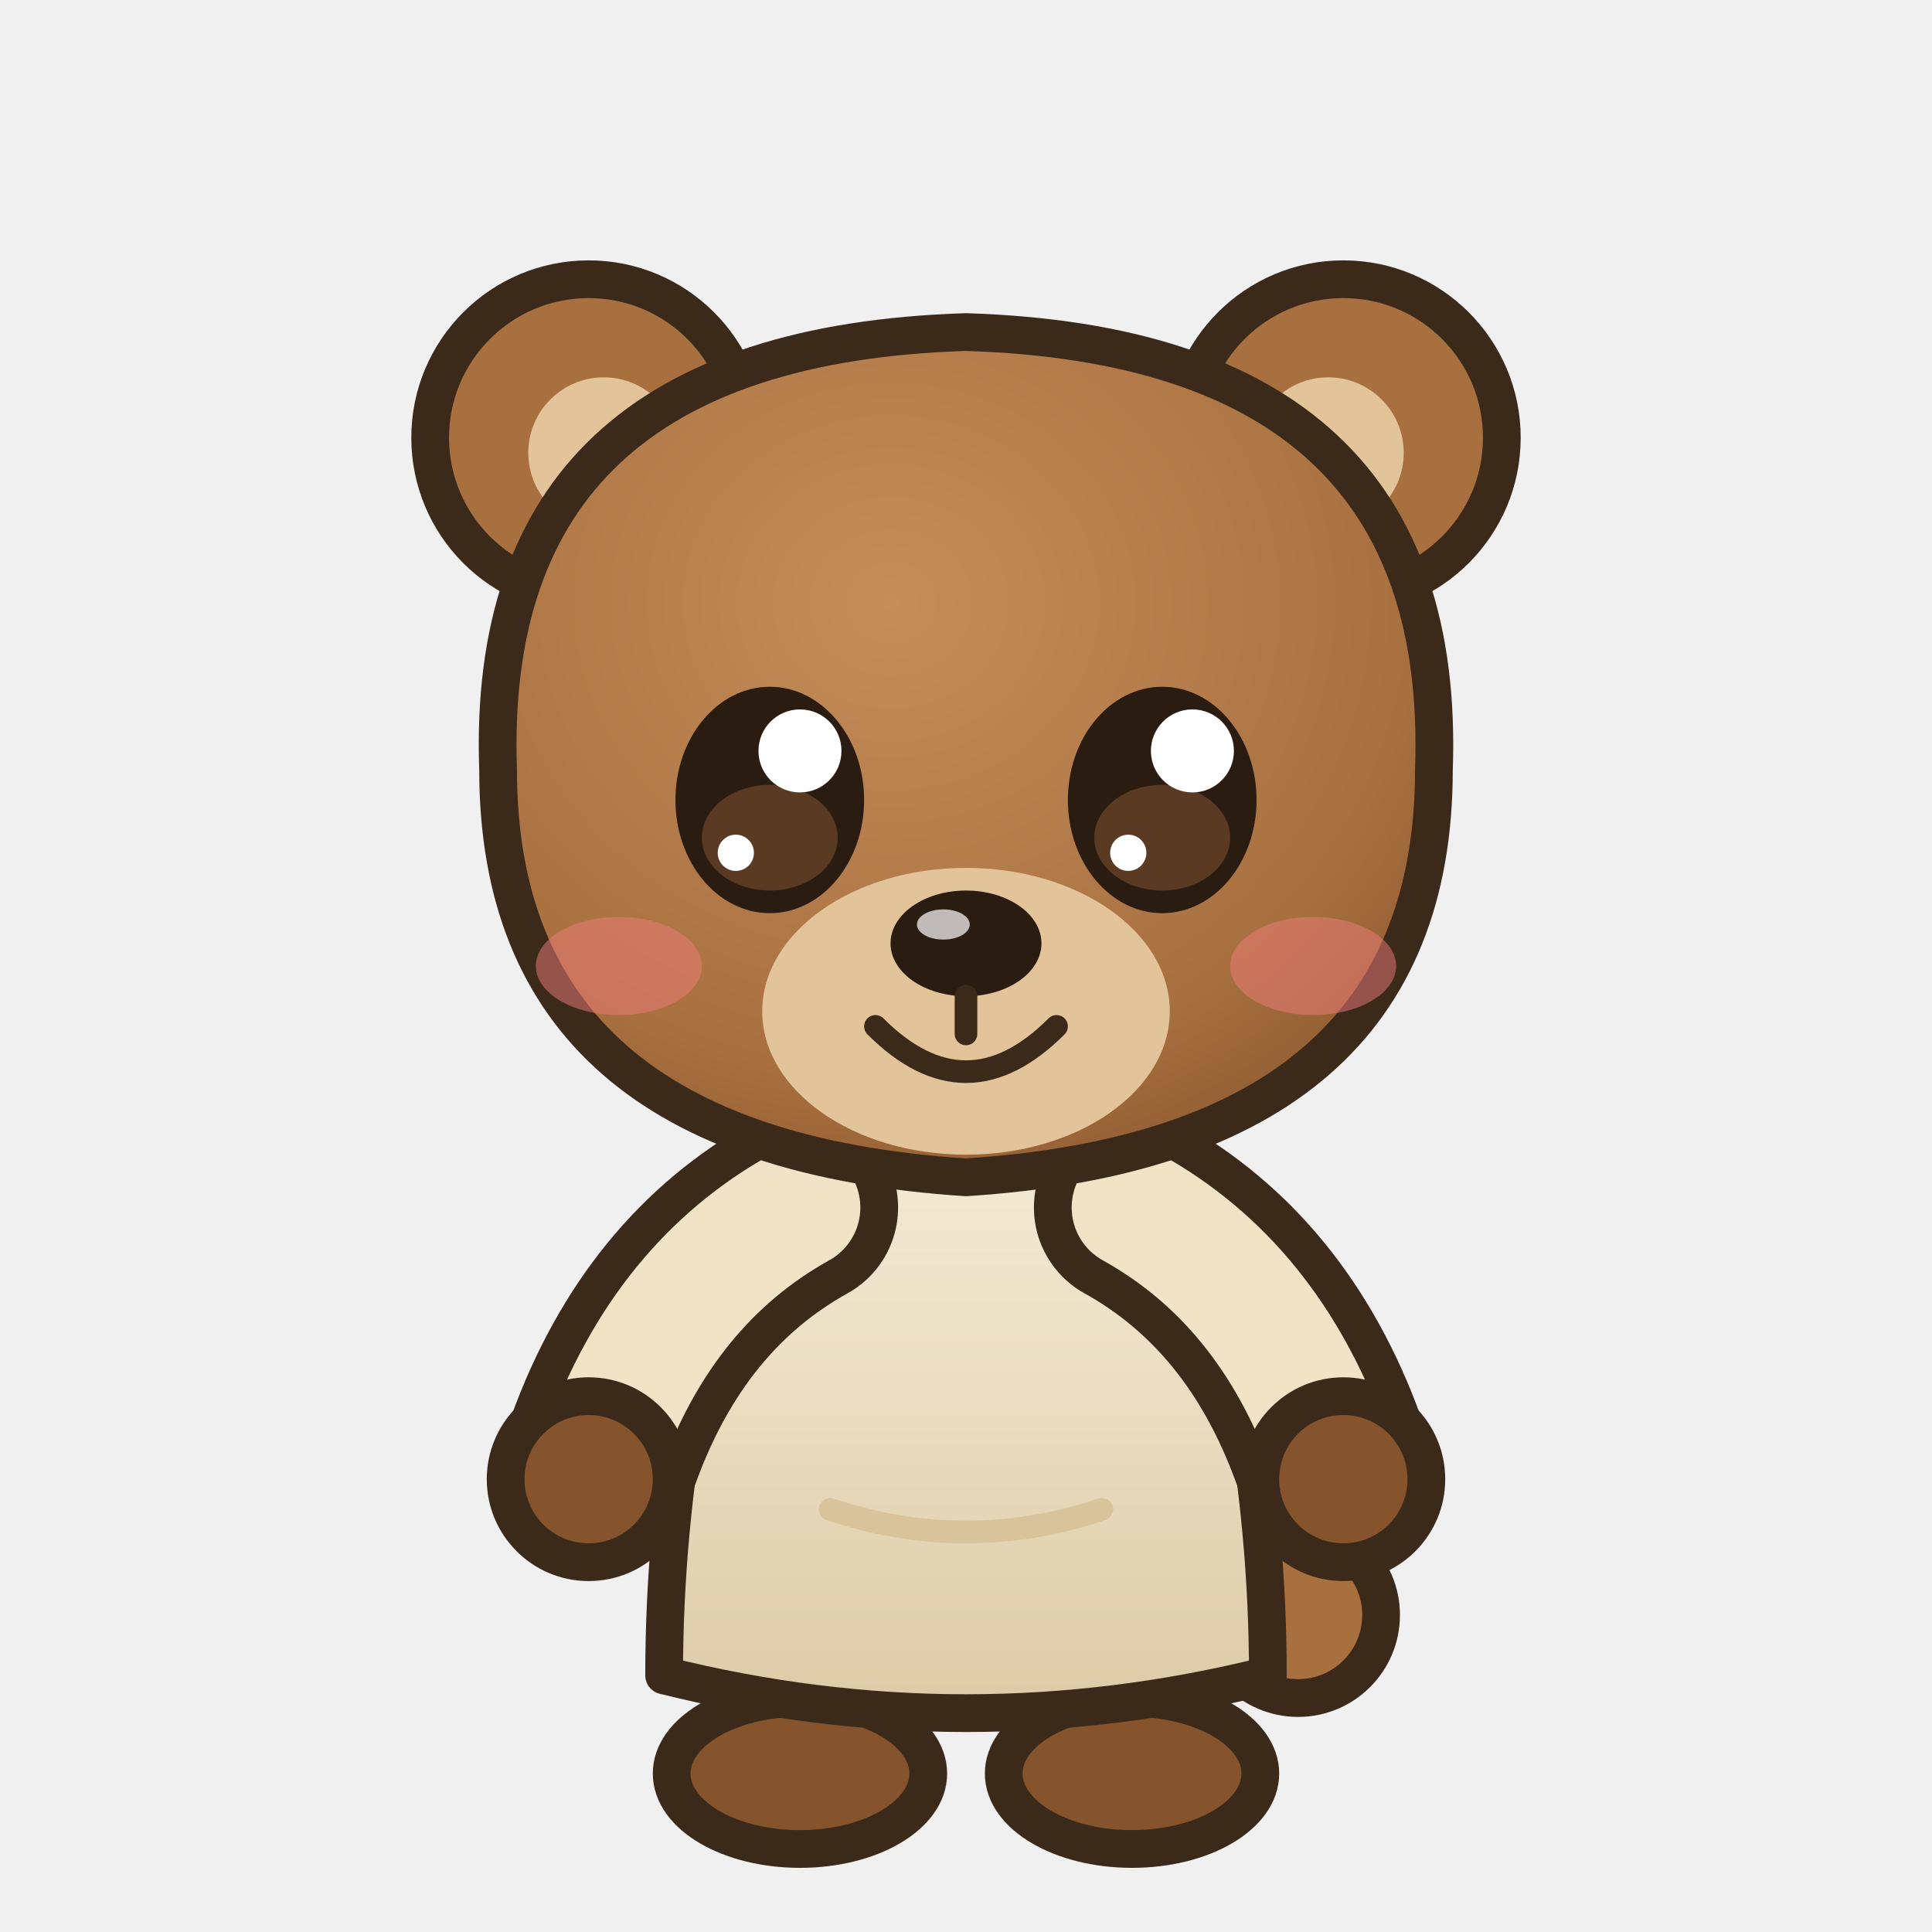
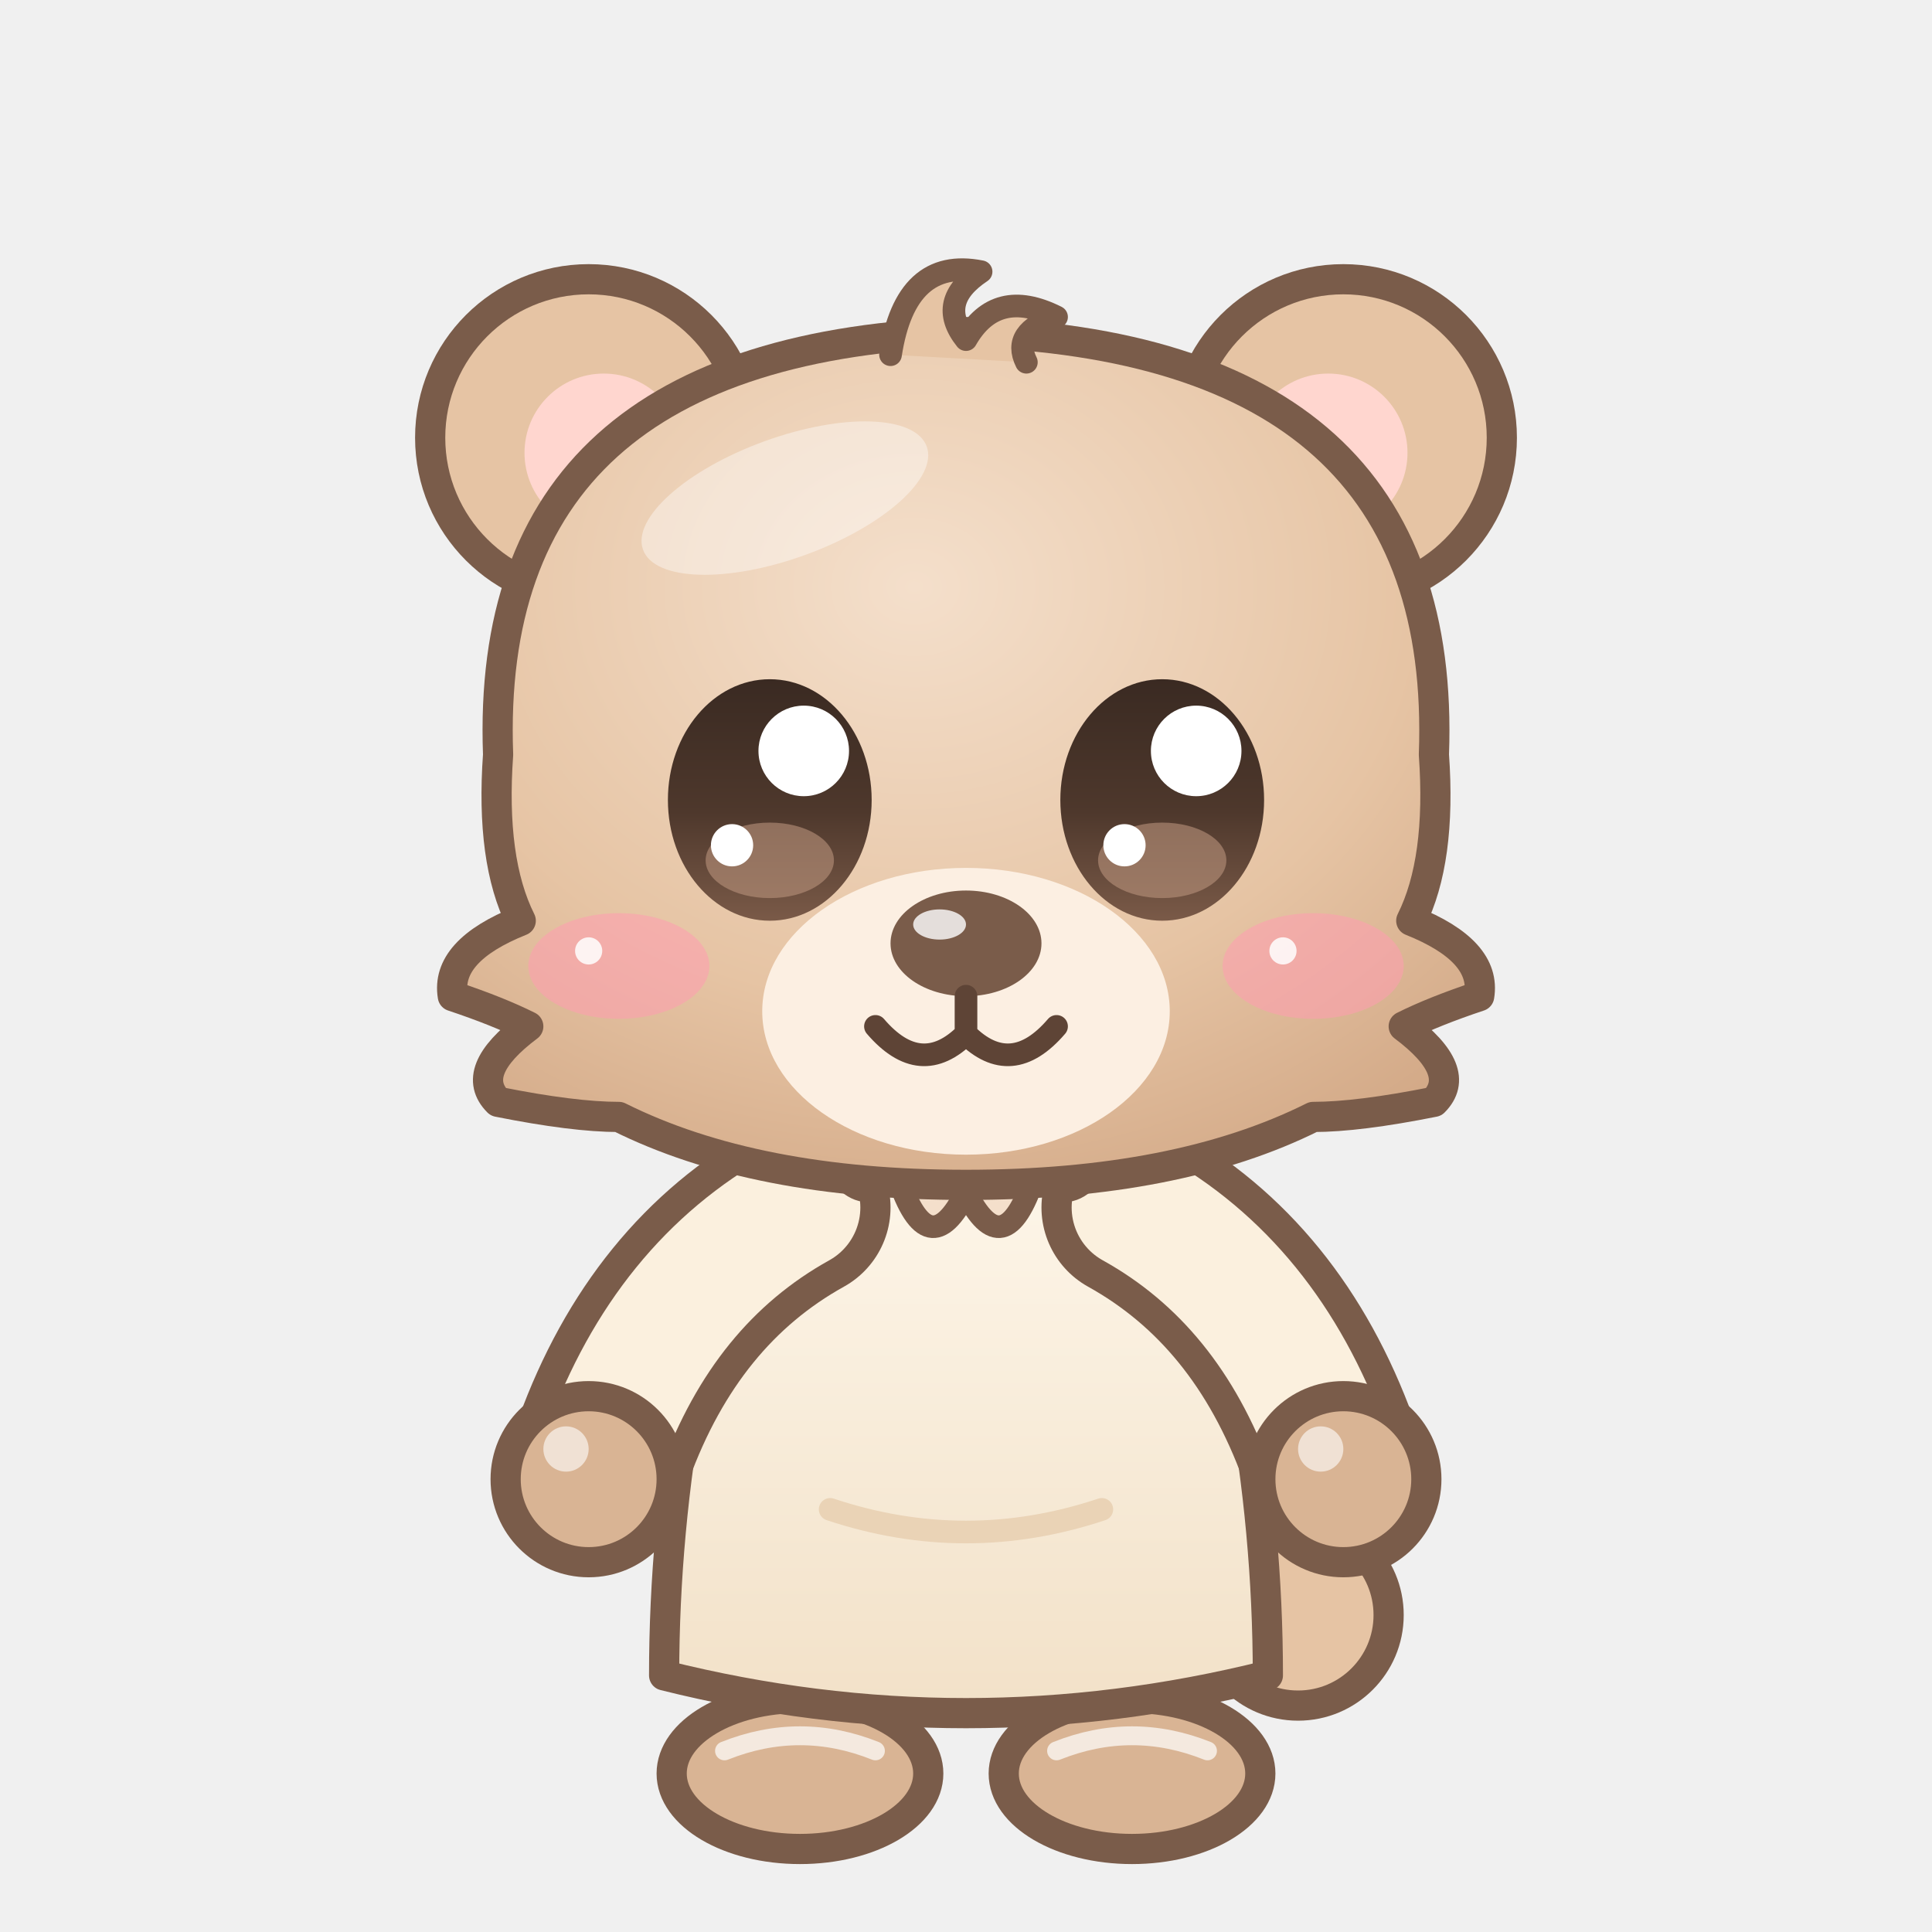
<svg xmlns="http://www.w3.org/2000/svg" width="256" height="256" viewBox="0 0 256 256">
  <defs>
-     <radialGradient id="fur" cx="0.42" cy="0.32" r="0.8">
-       <stop offset="0" stop-color="#C48D59" stop-opacity="1" />
-       <stop offset="0.7" stop-color="#A8703F" stop-opacity="1" />
-       <stop offset="1" stop-color="#86542C" stop-opacity="1" />
+     <radialGradient id="fur" cx="0.45" cy="0.3" r="0.78">
+       <stop offset="0" stop-color="#F4DFCB" />
+       <stop offset="0.62" stop-color="#E6C4A4" />
+       <stop offset="1" stop-color="#D2A886" />
    </radialGradient>
    <linearGradient id="shirt" x1="0" y1="0" x2="0" y2="1">
-       <stop offset="0" stop-color="#F7EEDB" />
-       <stop offset="1" stop-color="#DCCBA6" />
+       <stop offset="0" stop-color="#FFF9EE" />
+       <stop offset="1" stop-color="#F2E1C8" />
    </linearGradient>
+     <linearGradient id="eye" x1="0" y1="0" x2="0" y2="1">
+       <stop offset="0" stop-color="#3A2A22" />
+       <stop offset="0.55" stop-color="#4E382C" />
+       <stop offset="1" stop-color="#7A5A48" />
+     </linearGradient>
+     <clipPath id="hc">
+       <path d="M128 44 Q192 46 190 100 Q191 114 187 122 Q197 126 196 132 Q190 134 186 136 Q194 142 190 146 Q180 148 174 148 Q156 157 128 157 Q100 157 82 148 Q76 148 66 146 Q62 142 70 136 Q66 134 60 132 Q59 126 69 122 Q65 114 66 100 Q64 46 128 44 Z" />
+     </clipPath>
  </defs>
-   <circle cx="172" cy="214" r="11" fill="#A8703F" stroke="#3B2A1A" stroke-width="5" stroke-linejoin="round" stroke-linecap="round" />
-   <g stroke="#3B2A1A" stroke-width="5" stroke-linejoin="round" stroke-linecap="round" fill="#86542C">
+   <circle cx="172" cy="214" r="12" fill="#E6C4A4" stroke="#7A5C4A" stroke-width="4" stroke-linejoin="round" stroke-linecap="round" />
+   <g stroke="#7A5C4A" stroke-width="4" stroke-linejoin="round" stroke-linecap="round" fill="#D9B494">
    <ellipse cx="106" cy="235" rx="17" ry="10" />
    <ellipse cx="150" cy="235" rx="17" ry="10" />
  </g>
-   <path d="M102 146 Q128 140 154 146 Q168 184 168 222 Q128 232 88 222 Q88 184 102 146 Z" fill="url(#shirt)" stroke="#3B2A1A" stroke-width="5" stroke-linejoin="round" stroke-linecap="round" />
-   <path d="M110 200 Q128 206 146 200" fill="none" stroke="#D9C39A" stroke-width="3" stroke-linecap="round" />
-   <path d="M106 160 Q88 170 80 192" fill="none" stroke="#3B2A1A" stroke-width="26" stroke-linecap="round" stroke-linejoin="round" />
-   <path d="M106 160 Q88 170 80 192" fill="none" stroke="#F1E3C6" stroke-width="16" stroke-linecap="round" stroke-linejoin="round" />
-   <path d="M150 160 Q168 170 176 192" fill="none" stroke="#3B2A1A" stroke-width="26" stroke-linecap="round" stroke-linejoin="round" />
-   <path d="M150 160 Q168 170 176 192" fill="none" stroke="#F1E3C6" stroke-width="16" stroke-linecap="round" stroke-linejoin="round" />
-   <g stroke="#3B2A1A" stroke-width="5" stroke-linejoin="round" stroke-linecap="round" fill="#86542C">
+   <path d="M96 232 Q106 228 116 232 M140 232 Q150 228 160 232" fill="none" stroke="#FFFFFF" stroke-width="2.5" stroke-linecap="round" opacity="0.7" />
+   <path d="M102 146 Q128 140 154 146 Q168 184 168 222 Q128 232 88 222 Q88 184 102 146 Z" fill="url(#shirt)" stroke="#7A5C4A" stroke-width="4" stroke-linejoin="round" stroke-linecap="round" />
+   <path d="M110 200 Q128 206 146 200" fill="none" stroke="#EAD3B6" stroke-width="3" stroke-linecap="round" />
+   <path d="M106 160 Q88 170 80 192" fill="none" stroke="#7A5C4A" stroke-width="24" stroke-linejoin="round" stroke-linecap="round" />
+   <path d="M106 160 Q88 170 80 192" fill="none" stroke="#FBF0DE" stroke-width="16" stroke-linecap="round" stroke-linejoin="round" />
+   <path d="M150 160 Q168 170 176 192" fill="none" stroke="#7A5C4A" stroke-width="24" stroke-linejoin="round" stroke-linecap="round" />
+   <path d="M150 160 Q168 170 176 192" fill="none" stroke="#FBF0DE" stroke-width="16" stroke-linecap="round" stroke-linejoin="round" />
+   <g stroke="#7A5C4A" stroke-width="4" stroke-linejoin="round" stroke-linecap="round" fill="#D9B494">
    <circle cx="78" cy="196" r="11" />
    <circle cx="178" cy="196" r="11" />
  </g>
-   <g stroke="#3B2A1A" stroke-width="5" stroke-linejoin="round" stroke-linecap="round" fill="#A8703F">
+   <circle cx="75" cy="192" r="3" fill="#FFFFFF" opacity="0.6" />
+   <circle cx="175" cy="192" r="3" fill="#FFFFFF" opacity="0.6" />
+   <path d="M108 148 Q112 162 119 156 Q123 168 128 158 Q133 168 137 156 Q144 162 148 148 Z" fill="#F4DFCB" stroke="#7A5C4A" stroke-width="3" stroke-linejoin="round" stroke-linecap="round" />
+   <g stroke="#7A5C4A" stroke-width="4" stroke-linejoin="round" stroke-linecap="round" fill="#E6C4A4">
    <circle cx="78" cy="58" r="21" />
    <circle cx="178" cy="58" r="21" />
  </g>
-   <circle cx="80" cy="60" r="10" fill="#E3C49A" />
-   <circle cx="176" cy="60" r="10" fill="#E3C49A" />
-   <path d="M66 102 Q64 46 128 44 Q192 46 190 102 Q190 152 128 156 Q66 152 66 102 Z" fill="url(#fur)" stroke="#3B2A1A" stroke-width="5" stroke-linejoin="round" stroke-linecap="round" />
-   <ellipse cx="128" cy="134" rx="27" ry="19" fill="#E3C49A" />
-   <ellipse cx="102" cy="106" rx="12.5" ry="15" fill="#2A1C10" />
-   <ellipse cx="102" cy="111" rx="9" ry="7" fill="#5A3A22" />
-   <circle cx="106" cy="99.5" r="5.5" fill="#FFF" />
-   <circle cx="97.5" cy="113" r="2.4" fill="#FFF" />
-   <ellipse cx="154" cy="106" rx="12.5" ry="15" fill="#2A1C10" />
-   <ellipse cx="154" cy="111" rx="9" ry="7" fill="#5A3A22" />
-   <circle cx="158" cy="99.5" r="5.5" fill="#FFF" />
-   <circle cx="149.5" cy="113" r="2.4" fill="#FFF" />
-   <ellipse cx="82" cy="128" rx="11" ry="6.5" fill="#F07C7C" opacity="0.5" />
-   <ellipse cx="174" cy="128" rx="11" ry="6.5" fill="#F07C7C" opacity="0.5" />
-   <ellipse cx="128" cy="125" rx="10" ry="7" fill="#2A1C10" />
-   <ellipse cx="125" cy="122.5" rx="3.5" ry="2" fill="#FFF" opacity="0.7" />
-   <path d="M128 132 L128 137 M116 136 Q128 148 140 136" fill="none" stroke="#3B2A1A" stroke-width="3" stroke-linejoin="round" stroke-linecap="round" />
+   <circle cx="80" cy="60" r="10.5" fill="#FFD6CF" />
+   <circle cx="176" cy="60" r="10.5" fill="#FFD6CF" />
+   <path d="M128 44 Q192 46 190 100 Q191 114 187 122 Q197 126 196 132 Q190 134 186 136 Q194 142 190 146 Q180 148 174 148 Q156 157 128 157 Q100 157 82 148 Q76 148 66 146 Q62 142 70 136 Q66 134 60 132 Q59 126 69 122 Q65 114 66 100 Q64 46 128 44 Z" fill="url(#fur)" stroke="#7A5C4A" stroke-width="4" stroke-linejoin="round" stroke-linecap="round" />
+   <path d="M118 47 Q120 34 130 36 Q124 40 128 45 Q132 38 140 42 Q134 44 136 48" fill="#E6C4A4" stroke="#7A5C4A" stroke-width="3" stroke-linejoin="round" stroke-linecap="round" />
+   <ellipse cx="104" cy="66" rx="20" ry="8" transform="rotate(-20 104 66)" fill="#FFFFFF" opacity="0.4" />
+   <ellipse cx="128" cy="134" rx="27" ry="19" fill="#FCEFE2" />
+   <ellipse cx="102" cy="106" rx="13.5" ry="16" fill="url(#eye)" />
+   <ellipse cx="102" cy="114" rx="8.5" ry="5" fill="#B9927C" opacity="0.6" />
+   <circle cx="106.5" cy="99.5" r="6" fill="#FFFFFF" />
+   <circle cx="97" cy="112" r="2.8" fill="#FFFFFF" />
+   <ellipse cx="154" cy="106" rx="13.5" ry="16" fill="url(#eye)" />
+   <ellipse cx="154" cy="114" rx="8.5" ry="5" fill="#B9927C" opacity="0.6" />
+   <circle cx="158.5" cy="99.5" r="6" fill="#FFFFFF" />
+   <circle cx="149" cy="112" r="2.8" fill="#FFFFFF" />
+   <ellipse cx="82" cy="128" rx="12" ry="7" fill="#FF9DB0" opacity="0.55" />
+   <ellipse cx="174" cy="128" rx="12" ry="7" fill="#FF9DB0" opacity="0.55" />
+   <circle cx="78" cy="126" r="1.8" fill="#FFFFFF" opacity="0.85" />
+   <circle cx="170" cy="126" r="1.8" fill="#FFFFFF" opacity="0.85" />
+   <ellipse cx="128" cy="125" rx="10" ry="7" fill="#7A5C4A" />
+   <ellipse cx="124.5" cy="122.5" rx="3.5" ry="2" fill="#FFFFFF" opacity="0.8" />
+   <path d="M128 132 L128 137 M116 136 Q122 143 128 137 Q134 143 140 136" fill="none" stroke="#5E4436" stroke-width="3" stroke-linejoin="round" stroke-linecap="round" />
</svg>
